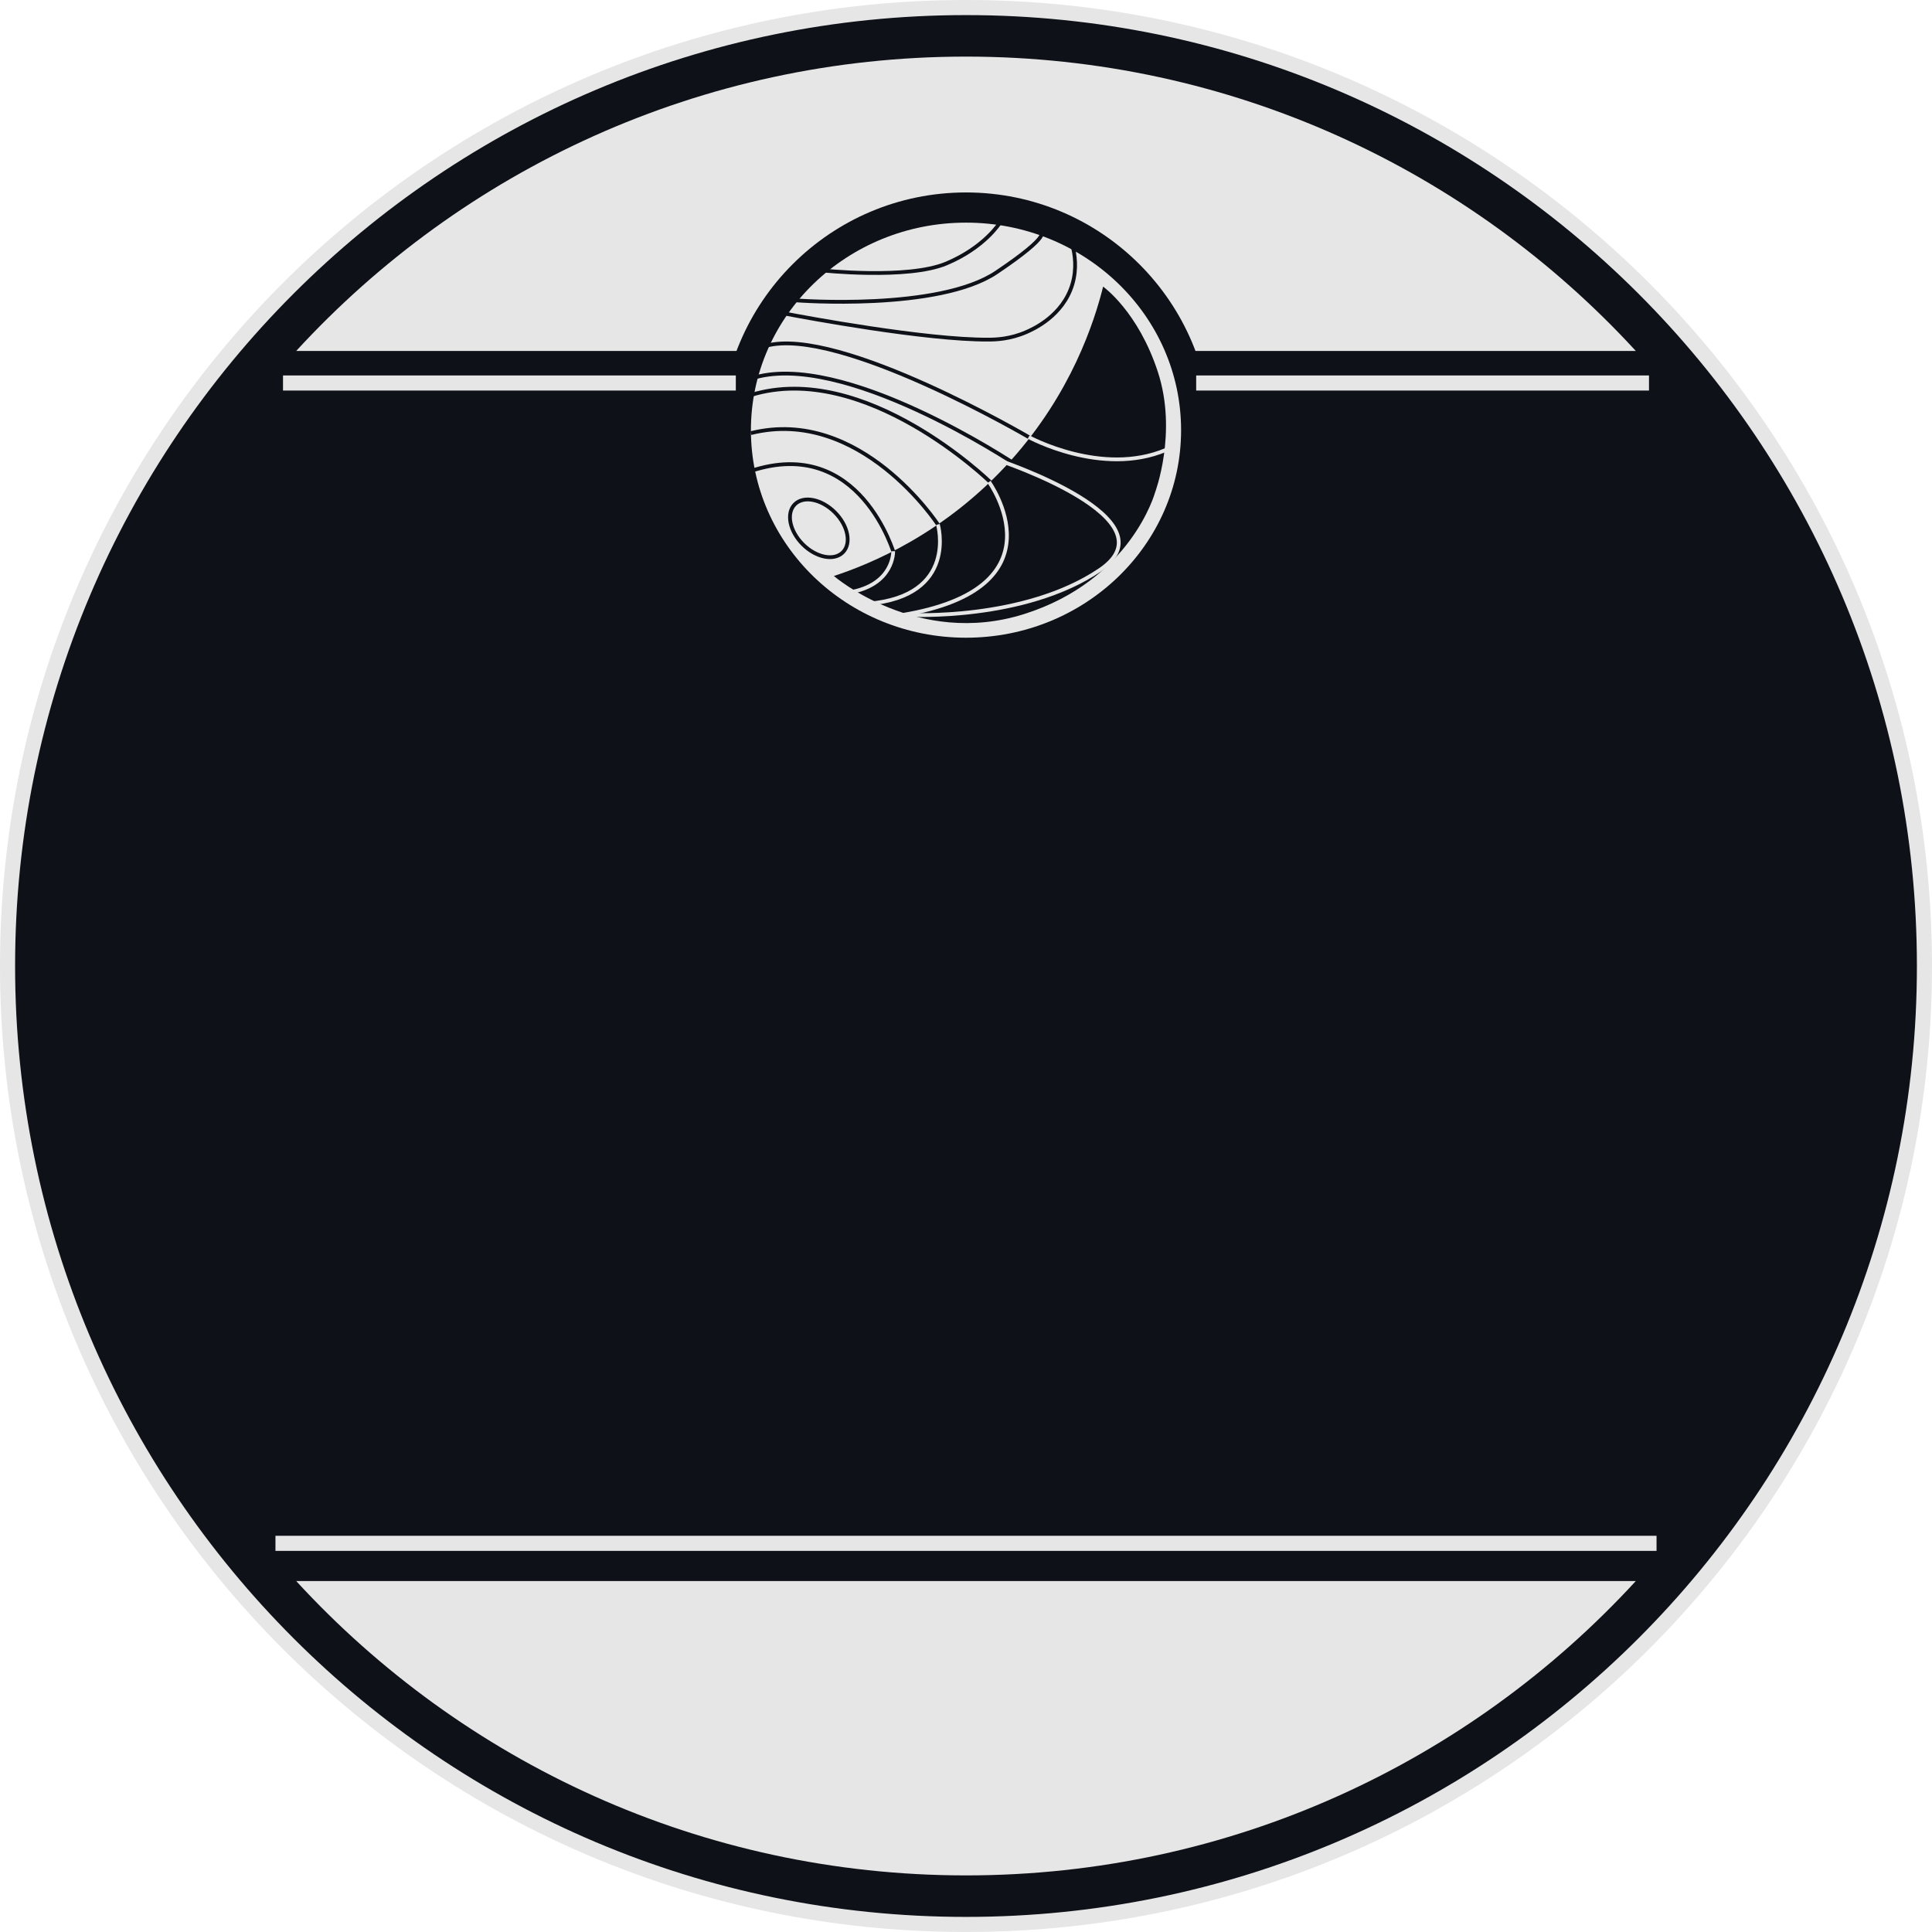
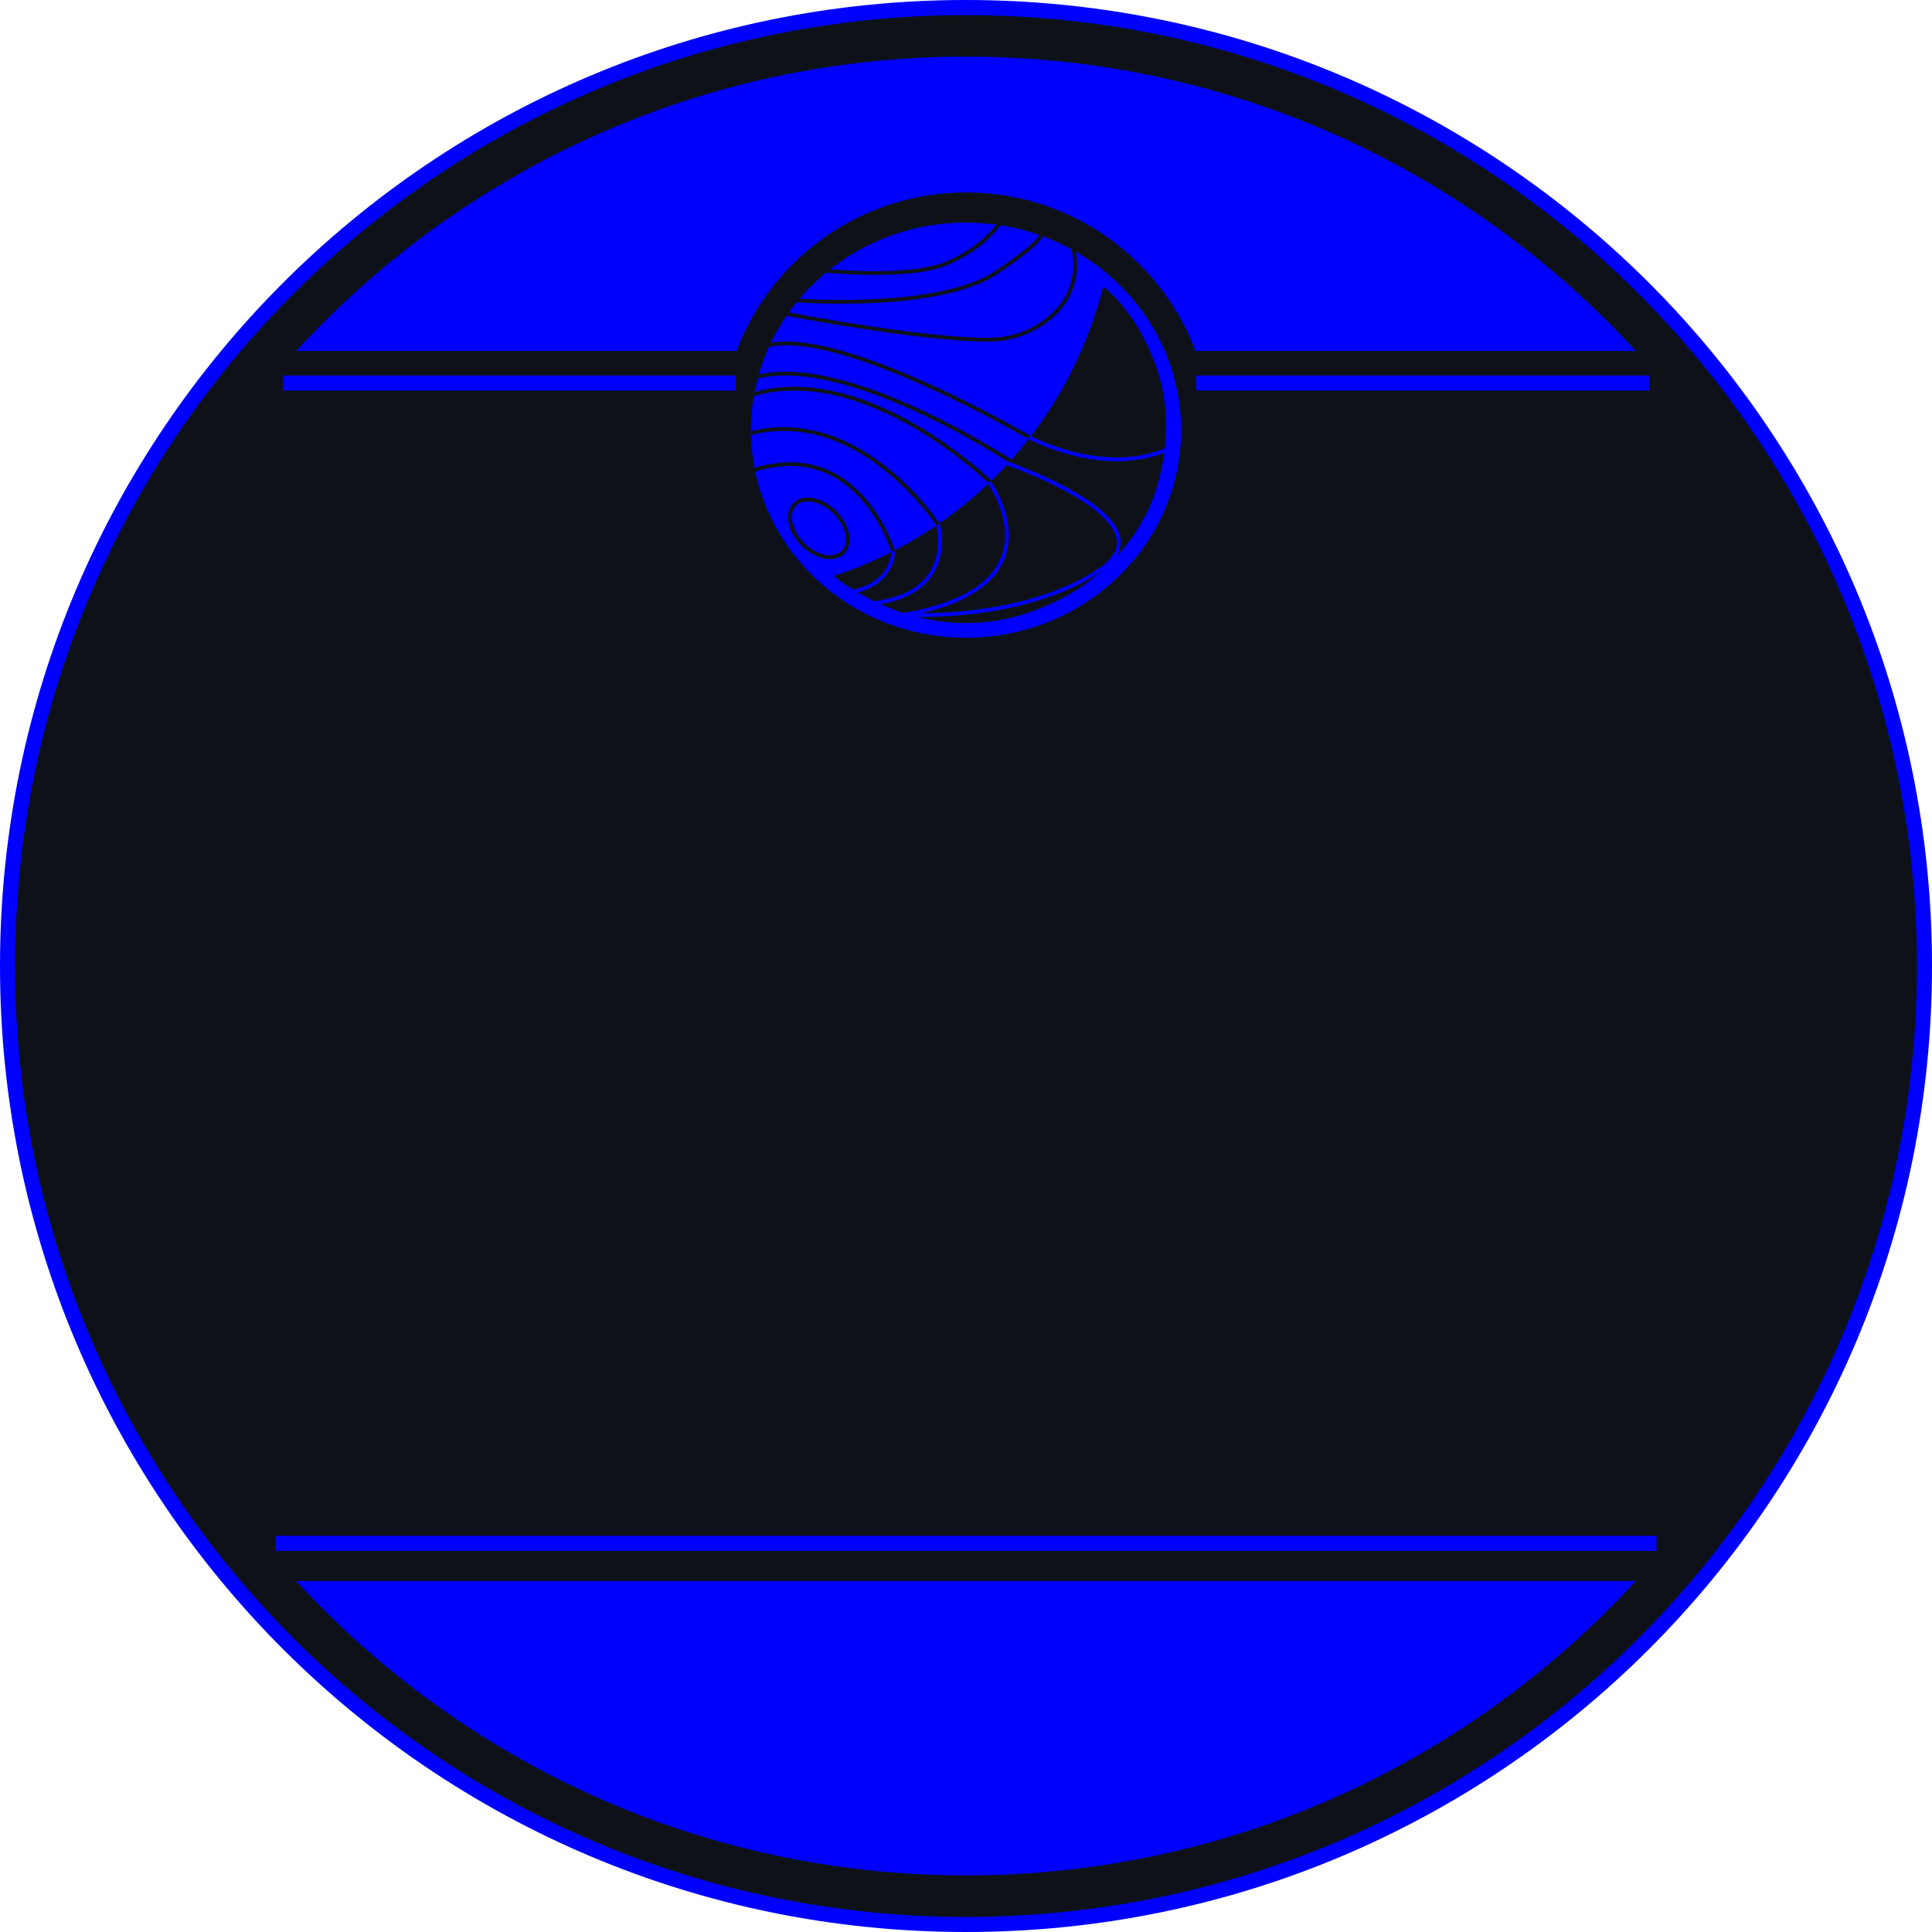
<svg xmlns="http://www.w3.org/2000/svg" id="Layer_2" data-name="Layer 2" viewBox="0 0 256 256">
  <defs>
    <style>
      .cls-1, .cls-2, .cls-3, .cls-4 {
        stroke-miterlimit: 10;
      }

      .cls-1, .cls-2, .cls-4 {
-         stroke: #e6e6e6;
+         stroke: #0000FF;
      }

      .cls-1, .cls-5 {
        fill: #0e1218;
      }

      .cls-1, .cls-4 {
        stroke-width: 2px;
      }

      .cls-2, .cls-3 {
        stroke-width: .5px;
      }

      .cls-2, .cls-3, .cls-6, .cls-4 {
        fill: none;
      }

      .cls-3, .cls-6 {
        stroke: #0e1218;
      }

      .cls-7 {
-         fill: #e6e6e6;
+         fill: #0000FF;
      }

      .cls-6 {
        stroke-miterlimit: 10;
        stroke-width: .5px;
      }
    </style>
  </defs>
  <g id="Layer_1-2" data-name="Layer 1">
    <g id="Layer_2-2" data-name="Layer 2">
      <circle class="cls-1" cx="128" cy="128" r="127" />
    </g>
    <g id="Layer_3" data-name="Layer 3">
      <path class="cls-7" d="m216.75,46.5c-22.02-23.97-53.63-39-88.75-39S61.27,22.53,39.25,46.5h177.5Z" />
      <path class="cls-7" d="m39.25,209.5c22.02,23.97,53.63,39,88.75,39s66.73-15.03,88.75-39H39.25Z" />
    </g>
    <g id="Layer_6" data-name="Layer 6">
      <line class="cls-4" x1="36.5" y1="204.5" x2="219.5" y2="204.5" />
    </g>
    <g id="Layer_5" data-name="Layer 5">
      <circle class="cls-5" cx="128" cy="58" r="32.5" />
    </g>
    <g id="Layer_4" data-name="Layer 4">
      <ellipse class="cls-7" cx="128" cy="57" rx="28.5" ry="27.5" />
    </g>
    <g id="Layer_7" data-name="Layer 7">
      <path class="cls-5" d="m110.5,76.33s11.07,9.52,25.22,5.03c14.15-4.48,17.33-16.1,17.33-16.1,0,0,3-7.91.38-15.96-2.62-8.04-7.26-11.32-7.26-11.32-1.19,4.75-4.22,14.09-12.2,23-8.76,9.79-18.78,13.8-23.47,15.34h0Z" />
    </g>
    <g id="Layer_9" data-name="Layer 9">
      <ellipse class="cls-6" cx="108.5" cy="70" rx="3" ry="4.5" transform="translate(-17.72 97.23) rotate(-45)" />
      <path class="cls-3" d="m118.5,73.5s-4.5-15.89-19-11.1" />
      <path class="cls-3" d="m124.28,69.5s-10.28-15.72-24.78-12.11" />
      <path class="cls-3" d="m131.2,63.86s-16.6-16.17-31.7-11.52" />
      <path class="cls-3" d="m134.5,61.5s-22.98-15.34-35-11.33" />
      <path class="cls-3" d="m136.46,58s-25.26-14.83-34.96-12.18" />
      <path class="cls-3" d="m104.25,41.6c2.17.41,18.38,3.46,26.75,3.4.93,0,2.85-.06,5-1,.87-.38,4.85-2.13,6.1-6.35.61-2.08.33-3.96,0-5.15" />
      <path class="cls-3" d="m105.46,39.8s18.88,1.47,26.58-3.71,5.8-5.38,5.8-5.38" />
      <path class="cls-3" d="m108.8,35.82s11.47,1.24,16.58-.9,7.12-5.42,7.12-5.42" />
    </g>
    <g id="Layer_11" data-name="Layer 11">
      <path class="cls-2" d="m118.35,73.04s.15,4.46-5.85,5.46" />
      <path class="cls-2" d="m124.28,69.5s2.72,9.5-9.28,10.5" />
      <path class="cls-2" d="m131.05,63.86s10.17,14.05-11.55,17.64" />
      <path class="cls-2" d="m136.3,57.91s9.7,5.31,18.2,1.7" />
      <path class="cls-2" d="m132.33,60.99s23.45,7.75,13.41,14.53c-10.03,6.78-25.24,5.95-25.24,5.95" />
    </g>
    <g id="Layer_12" data-name="Layer 12">
      <line class="cls-4" x1="37.5" y1="50.75" x2="97.5" y2="50.75" />
      <line class="cls-4" x1="158.5" y1="50.75" x2="218.5" y2="50.75" />
    </g>
  </g>
</svg>
